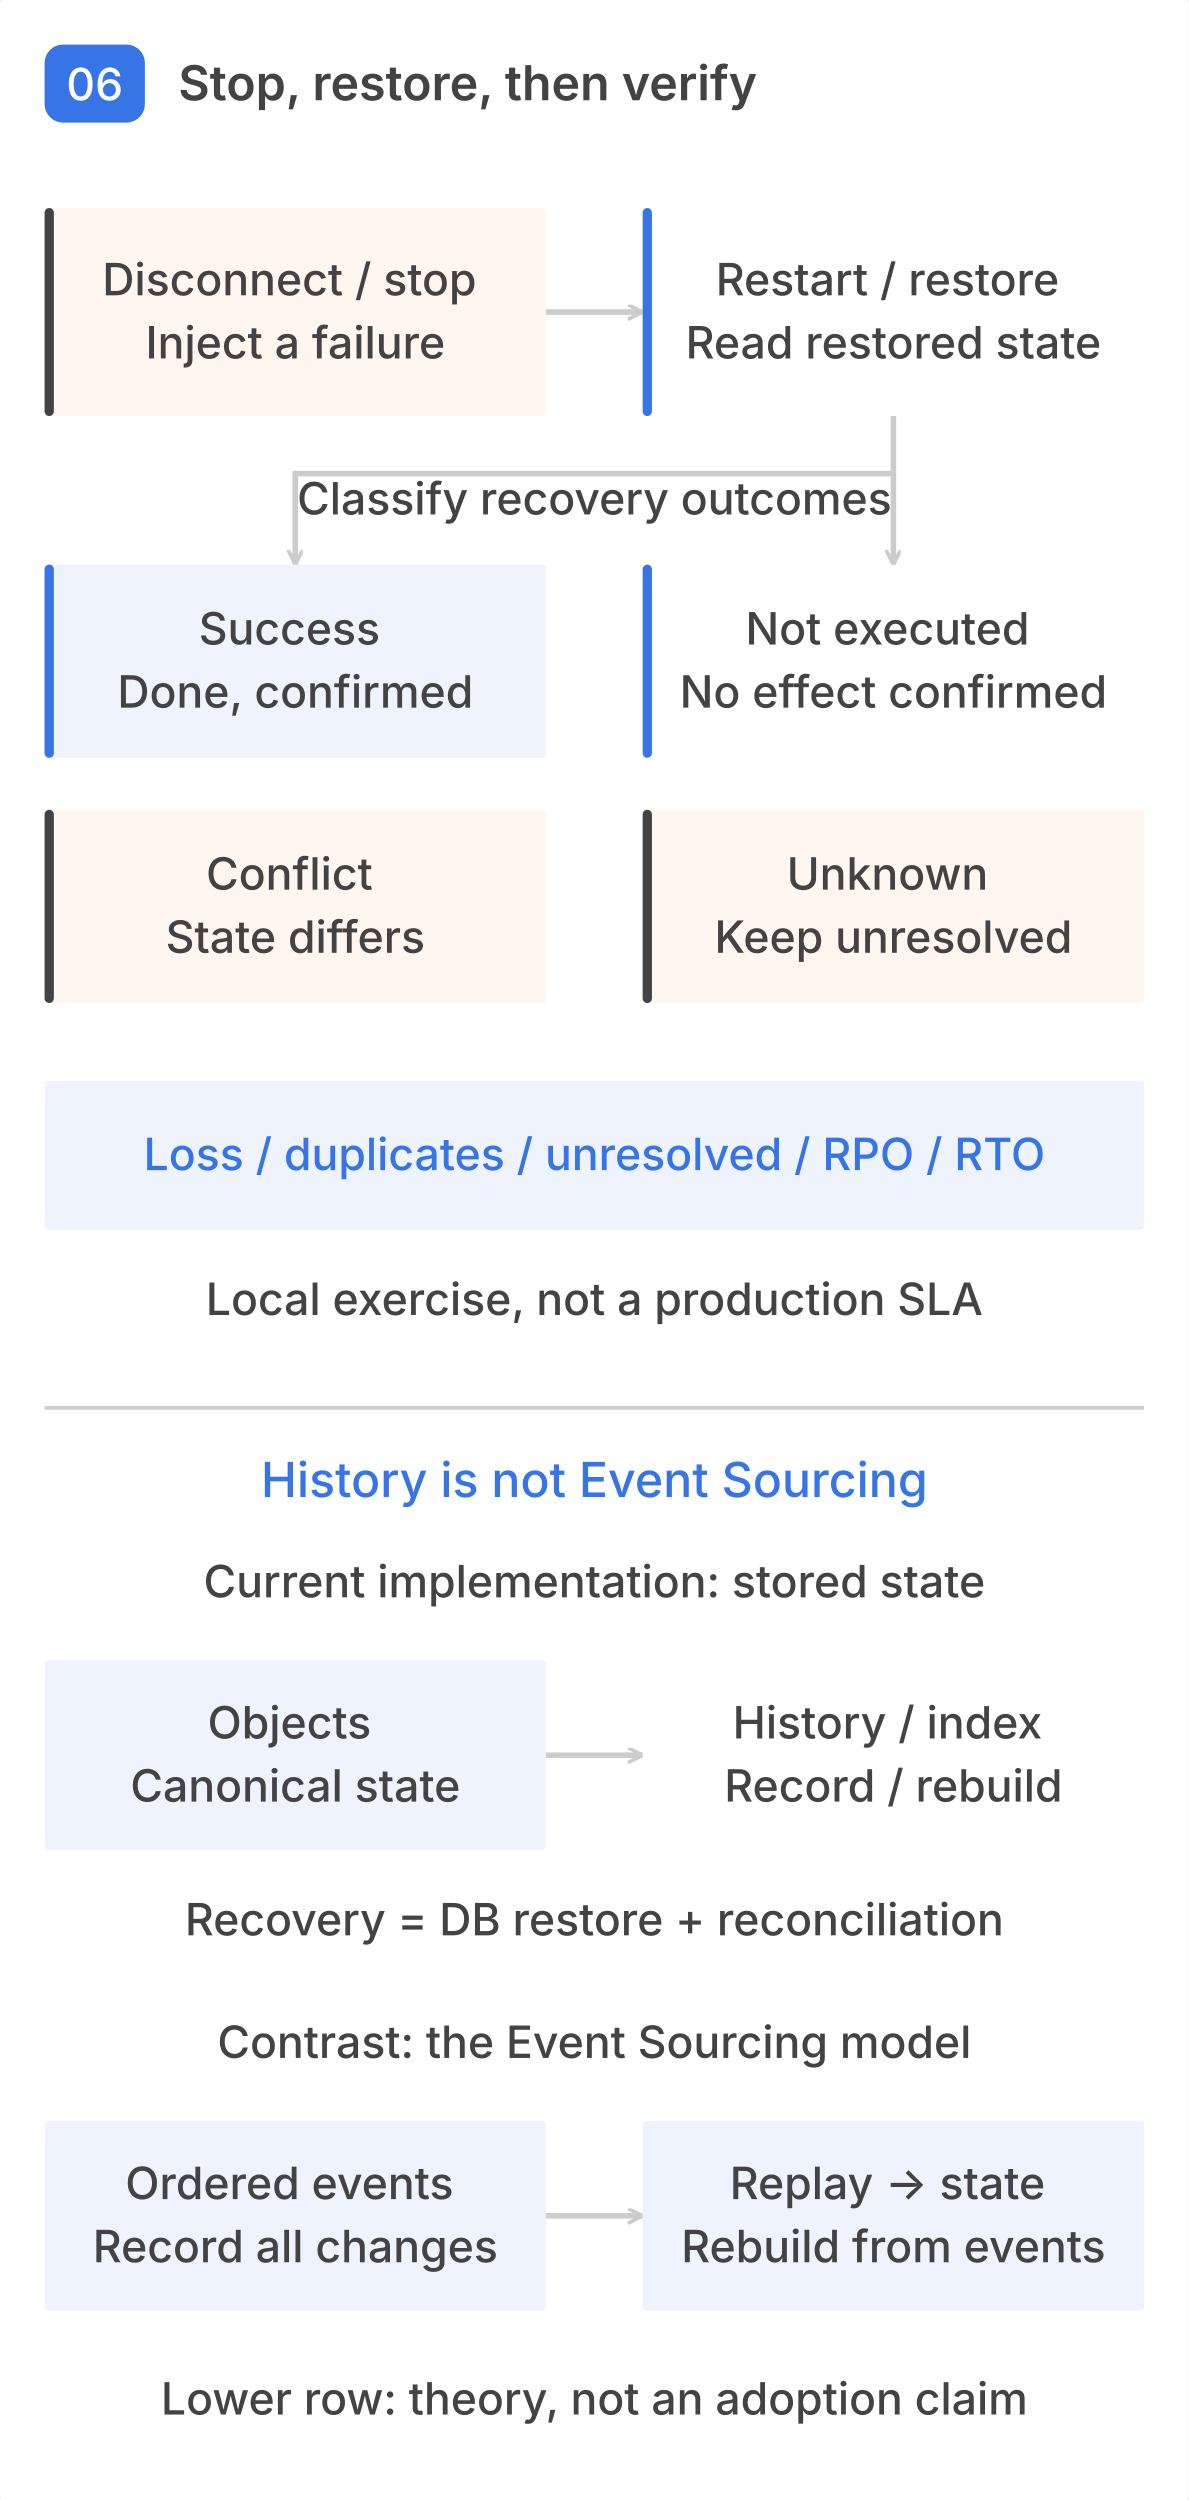
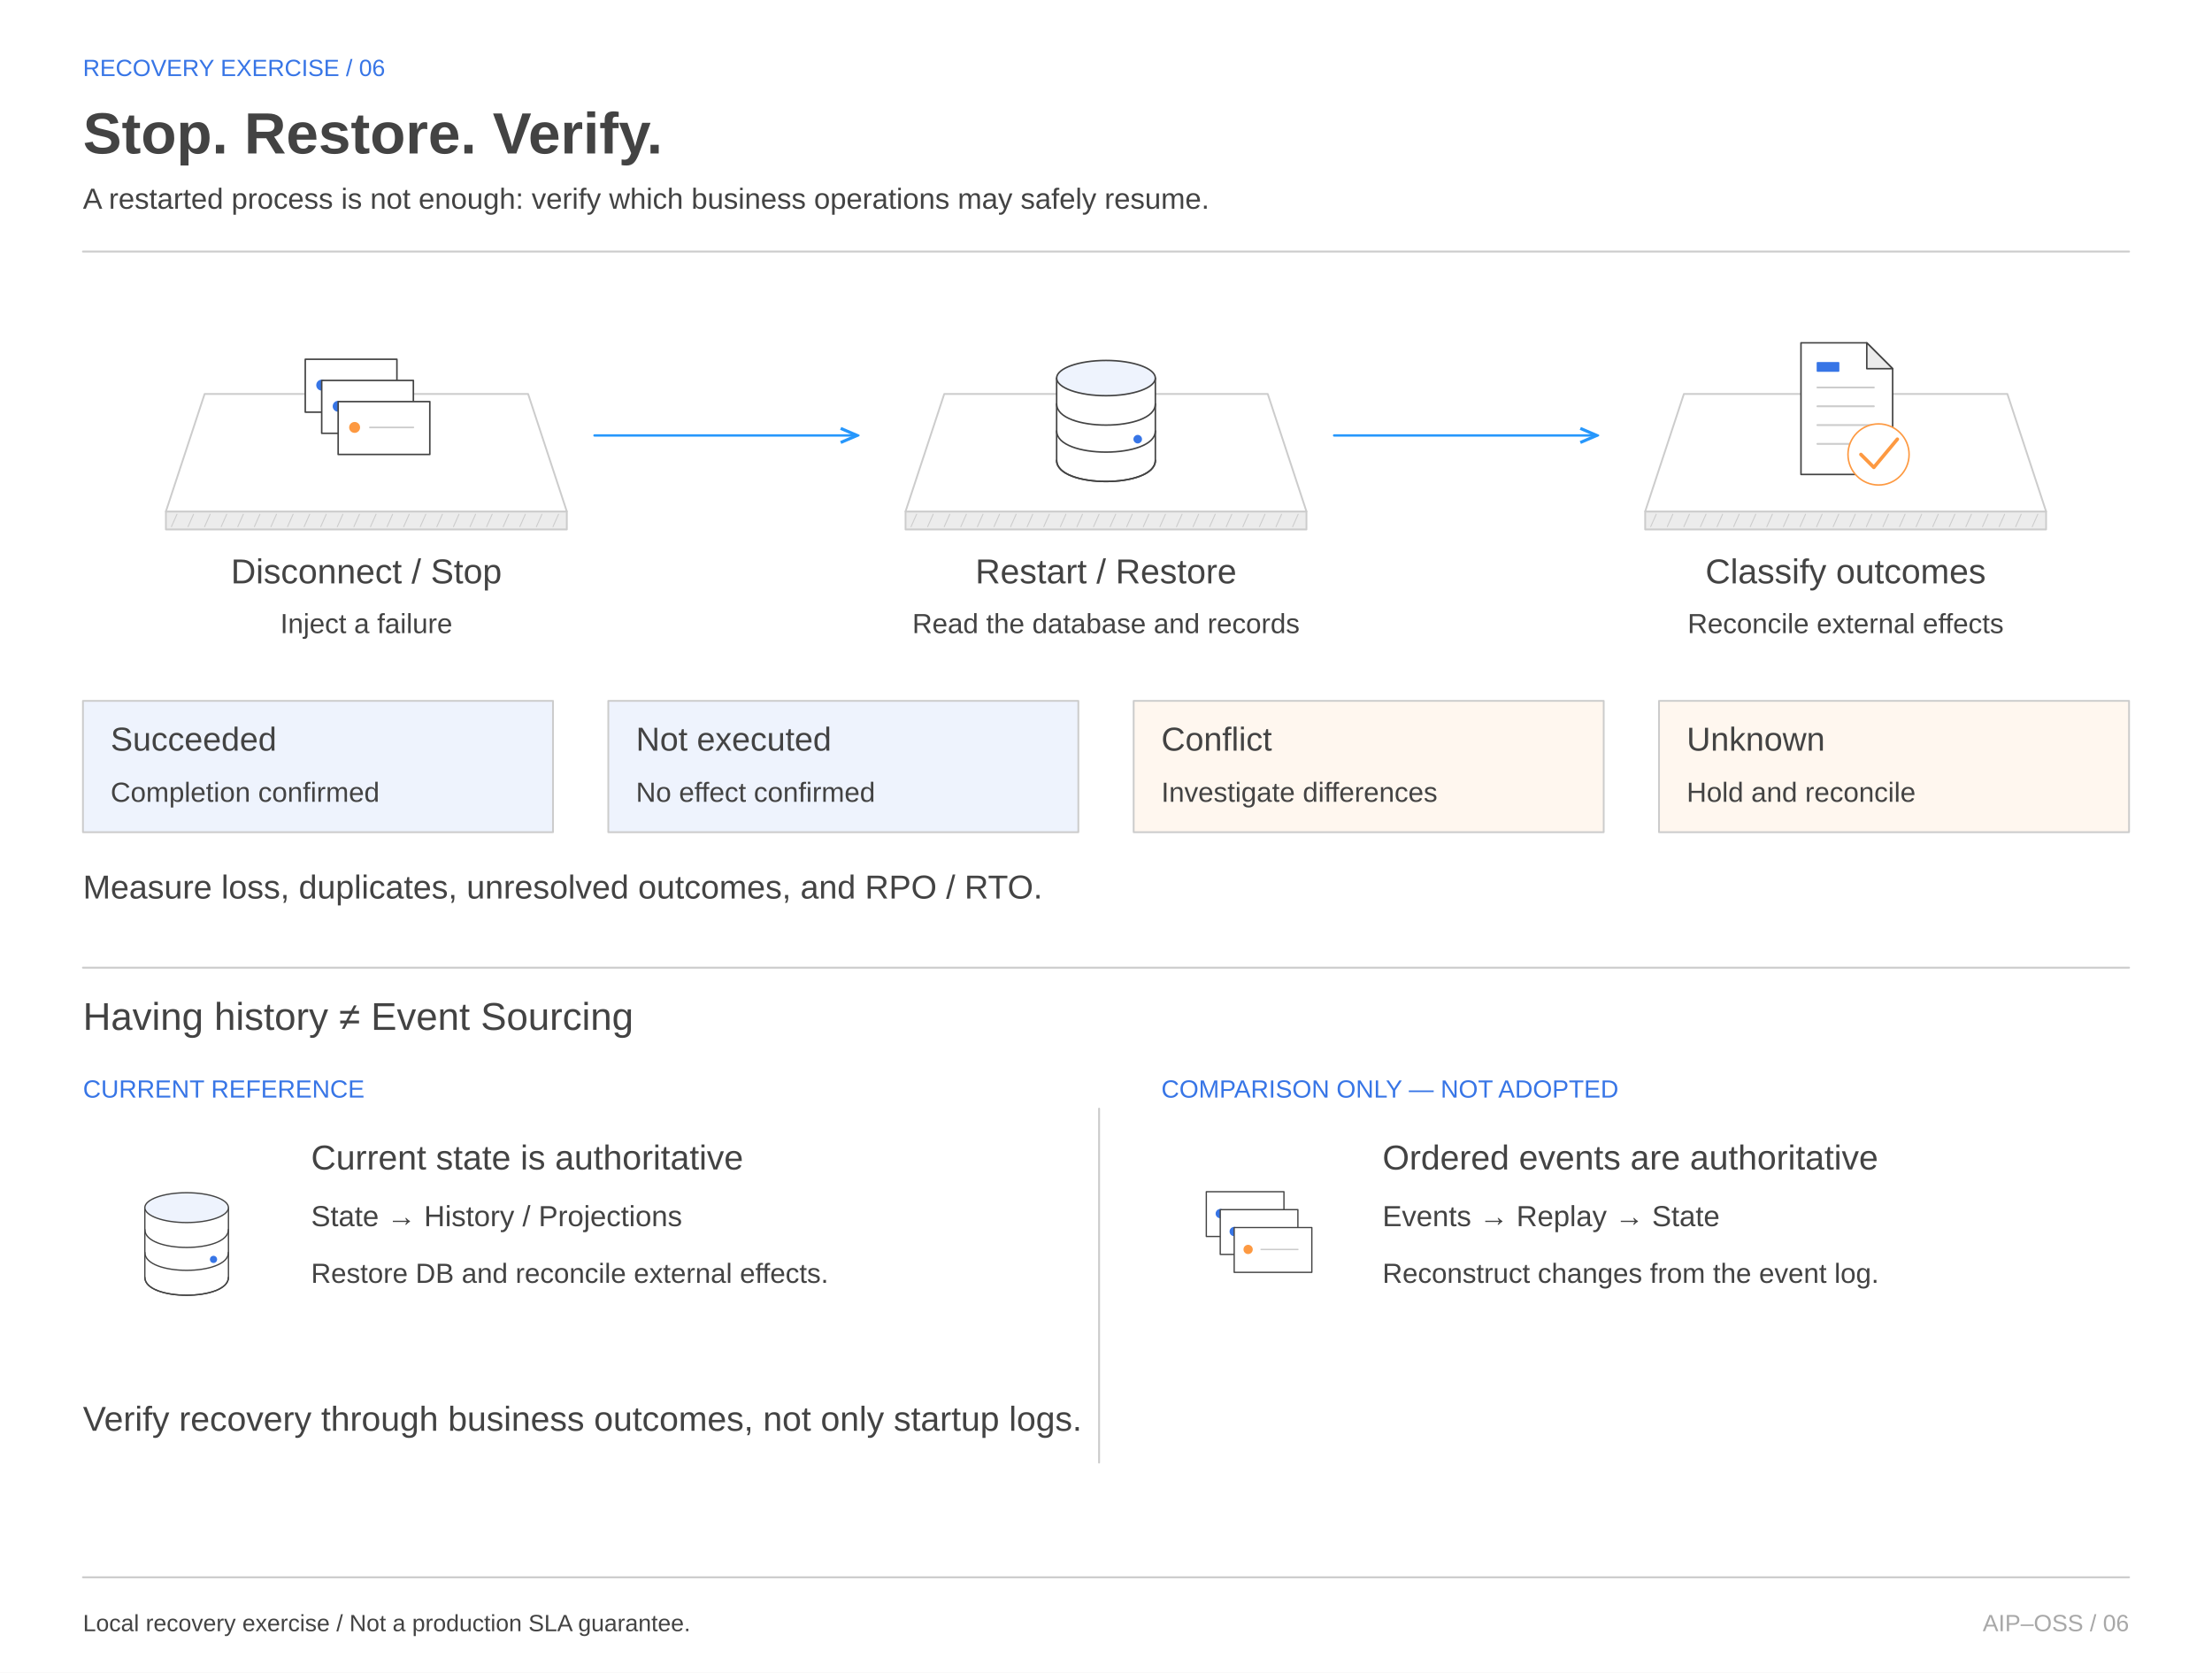
- <svg xmlns="http://www.w3.org/2000/svg" width="640" height="1346" viewBox="0 0 640 1346" role="img" aria-labelledby="title desc" xml:lang="en">
+ <svg xmlns="http://www.w3.org/2000/svg" width="1600" height="1210" viewBox="0 0 1600 1210" role="img" aria-labelledby="title desc" xml:lang="en">
  <defs>
-     <marker id="line-arrow" markerWidth="10" markerHeight="10" refX="8" refY="4" orient="auto" markerUnits="userSpaceOnUse">
-       <path d="M0,0 L8,4 L0,8" fill="none" stroke="#CCCCCC" stroke-width="2" />
-     </marker>
-     <marker id="blue-arrow" markerWidth="10" markerHeight="10" refX="8" refY="4" orient="auto" markerUnits="userSpaceOnUse">
-       <path d="M0,0 L8,4 L0,8" fill="none" stroke="#3775E6" stroke-width="2" />
-     </marker>
-     <marker id="green-arrow" markerWidth="10" markerHeight="10" refX="8" refY="4" orient="auto" markerUnits="userSpaceOnUse">
-       <path d="M0,0 L8,4 L0,8" fill="none" stroke="#3775E6" stroke-width="2" />
-     </marker>
-     <marker id="amber-arrow" markerWidth="10" markerHeight="10" refX="8" refY="4" orient="auto" markerUnits="userSpaceOnUse">
-       <path d="M0,0 L8,4 L0,8" fill="none" stroke="#434343" stroke-width="2" />
+     <marker id="arrow" markerWidth="9" markerHeight="9" refX="8" refY="4" orient="auto">
+       <path d="M1 1L8 4L1 7" fill="none" stroke="#2697FC" stroke-width="1.3" />
    </marker>
  </defs>
-   <g font-family="'Hiragino Sans','Noto Sans JP',-apple-system,BlinkMacSystemFont,'Segoe UI',sans-serif">
-     <rect width="640" height="1346" rx="2" fill="#FFFFFF" />
-     <rect x="24" y="24" width="54" height="42" rx="10" fill="#3775E6" />
-     <text x="51" y="54" text-anchor="middle" fill="#FFFFFF" font-size="24" font-weight="500">
-       <tspan x="51" dy="0">06</tspan>
-     </text>
-     <text x="96" y="54" text-anchor="start" fill="#434343" font-size="26" font-weight="600">
-       <tspan x="96" dy="0">Stop, restore, then verify</tspan>
-     </text>
-     <rect x="24" y="112" width="270" height="112" rx="2" fill="#FFF7EF" />
-     <rect x="24" y="112" width="5" height="112" rx="2.5" fill="#434343" />
-     <text x="159" y="159" text-anchor="middle" fill="#434343" font-size="24" font-weight="500">
-       <tspan x="159" dy="0">Disconnect / stop</tspan>
-       <tspan x="159" dy="34">Inject a failure</tspan>
-     </text>
-     <path d="M294 168 H346" fill="none" stroke="#CCCCCC" stroke-width="3" marker-end="url(#line-arrow)" />
-     <rect x="346" y="112" width="270" height="112" rx="2" fill="#FFFFFF" />
-     <rect x="346" y="112" width="5" height="112" rx="2.5" fill="#3775E6" />
-     <text x="481" y="159" text-anchor="middle" fill="#434343" font-size="24" font-weight="500">
-       <tspan x="481" dy="0">Restart / restore</tspan>
-       <tspan x="481" dy="34">Read restored state</tspan>
-     </text>
-     <path d="M481 224 V255 H159 V304" fill="none" stroke="#CCCCCC" stroke-width="3" marker-end="url(#line-arrow)" />
-     <path d="M481 255 V304" fill="none" stroke="#CCCCCC" stroke-width="3" marker-end="url(#line-arrow)" />
-     <rect x="24" y="304" width="270" height="104" rx="2" fill="#EEF3FD" />
-     <rect x="24" y="304" width="5" height="104" rx="2.5" fill="#3775E6" />
-     <text x="159" y="347" text-anchor="middle" fill="#434343" font-size="24" font-weight="500">
-       <tspan x="159" dy="0">Success</tspan>
-       <tspan x="159" dy="34">Done, confirmed</tspan>
-     </text>
-     <rect x="346" y="304" width="270" height="104" rx="2" fill="#FFFFFF" />
-     <rect x="346" y="304" width="5" height="104" rx="2.5" fill="#3775E6" />
-     <text x="481" y="347" text-anchor="middle" fill="#434343" font-size="24" font-weight="500">
-       <tspan x="481" dy="0">Not executed</tspan>
-       <tspan x="481" dy="34">No effect confirmed</tspan>
-     </text>
-     <rect x="24" y="436" width="270" height="104" rx="2" fill="#FFF7EF" />
-     <rect x="24" y="436" width="5" height="104" rx="2.5" fill="#434343" />
-     <text x="159" y="479" text-anchor="middle" fill="#434343" font-size="24" font-weight="500">
-       <tspan x="159" dy="0">Conflict</tspan>
-       <tspan x="159" dy="34">State differs</tspan>
-     </text>
-     <rect x="346" y="436" width="270" height="104" rx="2" fill="#FFF7EF" />
-     <rect x="346" y="436" width="5" height="104" rx="2.5" fill="#434343" />
-     <text x="481" y="479" text-anchor="middle" fill="#434343" font-size="24" font-weight="500">
-       <tspan x="481" dy="0">Unknown</tspan>
-       <tspan x="481" dy="34">Keep unresolved</tspan>
-     </text>
-     <text x="320" y="277" text-anchor="middle" fill="#434343" font-size="24" font-weight="500">
-       <tspan x="320" dy="0">Classify recovery outcomes</tspan>
-     </text>
-     <rect x="24" y="582" width="592" height="80" rx="2" fill="#EEF3FD" />
-     <text x="320" y="630" text-anchor="middle" fill="#3775E6" font-size="24" font-weight="500">
-       <tspan x="320" dy="0">Loss / duplicates / unresolved / RPO / RTO</tspan>
-     </text>
-     <text x="320" y="708" text-anchor="middle" fill="#434343" font-size="24" font-weight="500">
-       <tspan x="320" dy="0">Local exercise, not a production SLA</tspan>
-     </text>
-     <path d="M24 758 H616" stroke="#CCCCCC" stroke-width="2" />
-     <text x="320" y="806" text-anchor="middle" fill="#3775E6" font-size="26" font-weight="500">
-       <tspan x="320" dy="0">History is not Event Sourcing</tspan>
-     </text>
-     <text x="320" y="860" text-anchor="middle" fill="#434343" font-size="24" font-weight="500">
-       <tspan x="320" dy="0">Current implementation: stored state</tspan>
-     </text>
-     <rect x="24" y="894" width="270" height="102" rx="2" fill="#EEF3FD" />
-     <text x="159" y="936" text-anchor="middle" fill="#434343" font-size="24" font-weight="500">
-       <tspan x="159" dy="0">Objects</tspan>
-       <tspan x="159" dy="34">Canonical state</tspan>
-     </text>
-     <path d="M294 945 H346" fill="none" stroke="#CCCCCC" stroke-width="3" marker-end="url(#line-arrow)" />
-     <rect x="346" y="894" width="270" height="102" rx="2" fill="#FFFFFF" />
-     <text x="481" y="936" text-anchor="middle" fill="#434343" font-size="24" font-weight="500">
-       <tspan x="481" dy="0">History / index</tspan>
-       <tspan x="481" dy="34">Record / rebuild</tspan>
-     </text>
-     <text x="320" y="1042" text-anchor="middle" fill="#434343" font-size="24" font-weight="500">
-       <tspan x="320" dy="0">Recovery = DB restore + reconciliation</tspan>
-     </text>
-     <text x="320" y="1108" text-anchor="middle" fill="#434343" font-size="24" font-weight="500">
-       <tspan x="320" dy="0">Contrast: the Event Sourcing model</tspan>
-     </text>
-     <rect x="24" y="1142" width="270" height="102" rx="2" fill="#EEF3FD" />
-     <text x="159" y="1184" text-anchor="middle" fill="#434343" font-size="24" font-weight="500">
-       <tspan x="159" dy="0">Ordered events</tspan>
-       <tspan x="159" dy="34">Record all changes</tspan>
-     </text>
-     <path d="M294 1193 H346" fill="none" stroke="#CCCCCC" stroke-width="3" marker-end="url(#line-arrow)" />
-     <rect x="346" y="1142" width="270" height="102" rx="2" fill="#EEF3FD" />
-     <text x="481" y="1184" text-anchor="middle" fill="#434343" font-size="24" font-weight="500">
-       <tspan x="481" dy="0">Replay → state</tspan>
-       <tspan x="481" dy="34">Rebuild from events</tspan>
-     </text>
-     <text x="320" y="1300" text-anchor="middle" fill="#434343" font-size="24" font-weight="500">
-       <tspan x="320" dy="0">Lower row: theory, not an adoption claim</tspan>
-     </text>
+   <rect width="1600" height="1210" fill="#FFFFFF" />
+   <g font-family="Arial,'Hiragino Sans','Noto Sans JP',sans-serif" stroke-linecap="round" stroke-linejoin="round">
+     <text x="60" y="55" font-size="17" font-weight="500" fill="#3775E6" text-anchor="start">RECOVERY EXERCISE / 06</text>
+     <text x="60" y="111" font-size="42" font-weight="600" fill="#434343" text-anchor="start">Stop. Restore. Verify.</text>
+     <text x="60" y="151" font-size="21" font-weight="400" fill="#434343" text-anchor="start">A restarted process is not enough: verify which business operations may safely resume.</text>
+     <path d="M60 182L1540 182" fill="none" stroke="#CCCCCC" stroke-width="1.4" />
+     <polygon points="120,370 410,370 410,383 120,383" fill="#ECECEC" stroke="#CCCCCC" stroke-width="1.3" stroke-linejoin="round" />
+     <polygon points="120,370 148,285 382,285 410,370" fill="#FFFFFF" stroke="#CCCCCC" stroke-width="1.3" stroke-linejoin="round" />
+     <path d="M128 372L124 381" fill="none" stroke="#CCCCCC" stroke-width="0.7" />
+     <path d="M140 372L136 381" fill="none" stroke="#CCCCCC" stroke-width="0.7" />
+     <path d="M152 372L148 381" fill="none" stroke="#CCCCCC" stroke-width="0.7" />
+     <path d="M164 372L160 381" fill="none" stroke="#CCCCCC" stroke-width="0.7" />
+     <path d="M176 372L172 381" fill="none" stroke="#CCCCCC" stroke-width="0.7" />
+     <path d="M188 372L184 381" fill="none" stroke="#CCCCCC" stroke-width="0.7" />
+     <path d="M200 372L196 381" fill="none" stroke="#CCCCCC" stroke-width="0.7" />
+     <path d="M212 372L208 381" fill="none" stroke="#CCCCCC" stroke-width="0.7" />
+     <path d="M224 372L220 381" fill="none" stroke="#CCCCCC" stroke-width="0.7" />
+     <path d="M236 372L232 381" fill="none" stroke="#CCCCCC" stroke-width="0.7" />
+     <path d="M248 372L244 381" fill="none" stroke="#CCCCCC" stroke-width="0.7" />
+     <path d="M260 372L256 381" fill="none" stroke="#CCCCCC" stroke-width="0.7" />
+     <path d="M272 372L268 381" fill="none" stroke="#CCCCCC" stroke-width="0.7" />
+     <path d="M284 372L280 381" fill="none" stroke="#CCCCCC" stroke-width="0.7" />
+     <path d="M296 372L292 381" fill="none" stroke="#CCCCCC" stroke-width="0.7" />
+     <path d="M308 372L304 381" fill="none" stroke="#CCCCCC" stroke-width="0.7" />
+     <path d="M320 372L316 381" fill="none" stroke="#CCCCCC" stroke-width="0.7" />
+     <path d="M332 372L328 381" fill="none" stroke="#CCCCCC" stroke-width="0.7" />
+     <path d="M344 372L340 381" fill="none" stroke="#CCCCCC" stroke-width="0.7" />
+     <path d="M356 372L352 381" fill="none" stroke="#CCCCCC" stroke-width="0.7" />
+     <path d="M368 372L364 381" fill="none" stroke="#CCCCCC" stroke-width="0.7" />
+     <path d="M380 372L376 381" fill="none" stroke="#CCCCCC" stroke-width="0.7" />
+     <path d="M392 372L388 381" fill="none" stroke="#CCCCCC" stroke-width="0.7" />
+     <path d="M404 372L400 381" fill="none" stroke="#CCCCCC" stroke-width="0.7" />
+     <g transform="translate(265 333) scale(0.85)">
+       <rect x="-52" y="-86" width="78" height="45" fill="#FFFFFF" stroke="#434343" stroke-width="1.3" />
+       <circle cx="-38" cy="-64" r="4" fill="#3775E6" stroke="#3775E6" stroke-width="1.3" />
+       <path d="M-25 -64L12 -64" fill="none" stroke="#CCCCCC" stroke-width="1.4" />
+       <rect x="-38" y="-68" width="78" height="45" fill="#FFFFFF" stroke="#434343" stroke-width="1.3" />
+       <circle cx="-24" cy="-46" r="4" fill="#3775E6" stroke="#3775E6" stroke-width="1.3" />
+       <path d="M-11 -46L26 -46" fill="none" stroke="#CCCCCC" stroke-width="1.4" />
+       <rect x="-24" y="-50" width="78" height="45" fill="#FFFFFF" stroke="#434343" stroke-width="1.3" />
+       <circle cx="-10" cy="-28" r="4" fill="#FD9941" stroke="#FD9941" stroke-width="1.3" />
+       <path d="M3 -28L40 -28" fill="none" stroke="#CCCCCC" stroke-width="1.4" />
+     </g>
+     <text x="265" y="422" font-size="25" font-weight="500" fill="#434343" text-anchor="middle">Disconnect / Stop</text>
+     <text x="265" y="458" font-size="20" font-weight="400" fill="#434343" text-anchor="middle">Inject a failure</text>
+     <polygon points="655,370 945,370 945,383 655,383" fill="#ECECEC" stroke="#CCCCCC" stroke-width="1.3" stroke-linejoin="round" />
+     <polygon points="655,370 683,285 917,285 945,370" fill="#FFFFFF" stroke="#CCCCCC" stroke-width="1.3" stroke-linejoin="round" />
+     <path d="M663 372L659 381" fill="none" stroke="#CCCCCC" stroke-width="0.7" />
+     <path d="M675 372L671 381" fill="none" stroke="#CCCCCC" stroke-width="0.7" />
+     <path d="M687 372L683 381" fill="none" stroke="#CCCCCC" stroke-width="0.7" />
+     <path d="M699 372L695 381" fill="none" stroke="#CCCCCC" stroke-width="0.7" />
+     <path d="M711 372L707 381" fill="none" stroke="#CCCCCC" stroke-width="0.7" />
+     <path d="M723 372L719 381" fill="none" stroke="#CCCCCC" stroke-width="0.7" />
+     <path d="M735 372L731 381" fill="none" stroke="#CCCCCC" stroke-width="0.7" />
+     <path d="M747 372L743 381" fill="none" stroke="#CCCCCC" stroke-width="0.7" />
+     <path d="M759 372L755 381" fill="none" stroke="#CCCCCC" stroke-width="0.7" />
+     <path d="M771 372L767 381" fill="none" stroke="#CCCCCC" stroke-width="0.7" />
+     <path d="M783 372L779 381" fill="none" stroke="#CCCCCC" stroke-width="0.7" />
+     <path d="M795 372L791 381" fill="none" stroke="#CCCCCC" stroke-width="0.7" />
+     <path d="M807 372L803 381" fill="none" stroke="#CCCCCC" stroke-width="0.7" />
+     <path d="M819 372L815 381" fill="none" stroke="#CCCCCC" stroke-width="0.7" />
+     <path d="M831 372L827 381" fill="none" stroke="#CCCCCC" stroke-width="0.7" />
+     <path d="M843 372L839 381" fill="none" stroke="#CCCCCC" stroke-width="0.7" />
+     <path d="M855 372L851 381" fill="none" stroke="#CCCCCC" stroke-width="0.7" />
+     <path d="M867 372L863 381" fill="none" stroke="#CCCCCC" stroke-width="0.7" />
+     <path d="M879 372L875 381" fill="none" stroke="#CCCCCC" stroke-width="0.7" />
+     <path d="M891 372L887 381" fill="none" stroke="#CCCCCC" stroke-width="0.7" />
+     <path d="M903 372L899 381" fill="none" stroke="#CCCCCC" stroke-width="0.7" />
+     <path d="M915 372L911 381" fill="none" stroke="#CCCCCC" stroke-width="0.7" />
+     <path d="M927 372L923 381" fill="none" stroke="#CCCCCC" stroke-width="0.7" />
+     <path d="M939 372L935 381" fill="none" stroke="#CCCCCC" stroke-width="0.7" />
+     <g transform="translate(800 333) scale(0.85)">
+       <path d="M-42 -70V0C-42 24 42 24 42 0V-70" fill="#FFFFFF" stroke="#434343" stroke-width="1.3" />
+       <ellipse cx="0" cy="-70" rx="42" ry="15" fill="#EEF3FD" stroke="#434343" stroke-width="1.3" />
+       <path d="M-42 -48C-42 -24 42 -24 42 -48" fill="none" stroke="#434343" stroke-width="1.3" />
+       <path d="M-42 -25C-42 -1 42 -1 42 -25" fill="none" stroke="#434343" stroke-width="1.3" />
+       <path d="M-42 0C-42 24 42 24 42 0" fill="none" stroke="#434343" stroke-width="1.3" />
+       <circle cx="27" cy="-18" r="3" fill="#3775E6" stroke="#3775E6" stroke-width="1.3" />
+     </g>
+     <text x="800" y="422" font-size="25" font-weight="500" fill="#434343" text-anchor="middle">Restart / Restore</text>
+     <text x="800" y="458" font-size="20" font-weight="400" fill="#434343" text-anchor="middle">Read the database and records</text>
+     <polygon points="1190,370 1480,370 1480,383 1190,383" fill="#ECECEC" stroke="#CCCCCC" stroke-width="1.3" stroke-linejoin="round" />
+     <polygon points="1190,370 1218,285 1452,285 1480,370" fill="#FFFFFF" stroke="#CCCCCC" stroke-width="1.3" stroke-linejoin="round" />
+     <path d="M1198 372L1194 381" fill="none" stroke="#CCCCCC" stroke-width="0.7" />
+     <path d="M1210 372L1206 381" fill="none" stroke="#CCCCCC" stroke-width="0.7" />
+     <path d="M1222 372L1218 381" fill="none" stroke="#CCCCCC" stroke-width="0.7" />
+     <path d="M1234 372L1230 381" fill="none" stroke="#CCCCCC" stroke-width="0.7" />
+     <path d="M1246 372L1242 381" fill="none" stroke="#CCCCCC" stroke-width="0.7" />
+     <path d="M1258 372L1254 381" fill="none" stroke="#CCCCCC" stroke-width="0.7" />
+     <path d="M1270 372L1266 381" fill="none" stroke="#CCCCCC" stroke-width="0.7" />
+     <path d="M1282 372L1278 381" fill="none" stroke="#CCCCCC" stroke-width="0.7" />
+     <path d="M1294 372L1290 381" fill="none" stroke="#CCCCCC" stroke-width="0.7" />
+     <path d="M1306 372L1302 381" fill="none" stroke="#CCCCCC" stroke-width="0.7" />
+     <path d="M1318 372L1314 381" fill="none" stroke="#CCCCCC" stroke-width="0.7" />
+     <path d="M1330 372L1326 381" fill="none" stroke="#CCCCCC" stroke-width="0.7" />
+     <path d="M1342 372L1338 381" fill="none" stroke="#CCCCCC" stroke-width="0.7" />
+     <path d="M1354 372L1350 381" fill="none" stroke="#CCCCCC" stroke-width="0.7" />
+     <path d="M1366 372L1362 381" fill="none" stroke="#CCCCCC" stroke-width="0.7" />
+     <path d="M1378 372L1374 381" fill="none" stroke="#CCCCCC" stroke-width="0.7" />
+     <path d="M1390 372L1386 381" fill="none" stroke="#CCCCCC" stroke-width="0.7" />
+     <path d="M1402 372L1398 381" fill="none" stroke="#CCCCCC" stroke-width="0.7" />
+     <path d="M1414 372L1410 381" fill="none" stroke="#CCCCCC" stroke-width="0.7" />
+     <path d="M1426 372L1422 381" fill="none" stroke="#CCCCCC" stroke-width="0.7" />
+     <path d="M1438 372L1434 381" fill="none" stroke="#CCCCCC" stroke-width="0.7" />
+     <path d="M1450 372L1446 381" fill="none" stroke="#CCCCCC" stroke-width="0.7" />
+     <path d="M1462 372L1458 381" fill="none" stroke="#CCCCCC" stroke-width="0.7" />
+     <path d="M1474 372L1470 381" fill="none" stroke="#CCCCCC" stroke-width="0.7" />
+     <g transform="translate(1335 333) scale(0.85)">
+       <g transform="translate(0 0) scale(1)">
+         <polygon points="-38,-100 18,-100 40,-78 40,12 -38,12" fill="#FFFFFF" stroke="#434343" stroke-width="1.3" stroke-linejoin="round" />
+         <polygon points="18,-100 18,-78 40,-78" fill="#ECECEC" stroke="#434343" stroke-width="1.3" stroke-linejoin="round" />
+         <path d="M-24 -62L24 -62" fill="none" stroke="#CCCCCC" stroke-width="1.6" />
+         <path d="M-24 -46L24 -46" fill="none" stroke="#CCCCCC" stroke-width="1.6" />
+         <path d="M-24 -30L24 -30" fill="none" stroke="#CCCCCC" stroke-width="1.6" />
+         <path d="M-24 -14L24 -14" fill="none" stroke="#CCCCCC" stroke-width="1.6" />
+         <rect x="-24" y="-83" width="18" height="7" fill="#3775E6" stroke="#3775E6" stroke-width="1.3" />
+       </g>
+       <circle cx="28" cy="-5" r="26" fill="#FFFFFF" stroke="#FD9941" stroke-width="1.3" />
+       <path d="M13 -5L24 6L44 -18" fill="none" stroke="#FD9941" stroke-width="3" />
+     </g>
+     <text x="1335" y="422" font-size="25" font-weight="500" fill="#434343" text-anchor="middle">Classify outcomes</text>
+     <text x="1335" y="458" font-size="20" font-weight="400" fill="#434343" text-anchor="middle">Reconcile external effects</text>
+     <path d="M430 315H620" fill="none" stroke="#2697FC" stroke-width="1.7" marker-end="url(#arrow)" />
+     <path d="M965 315H1155" fill="none" stroke="#2697FC" stroke-width="1.7" marker-end="url(#arrow)" />
+     <rect x="60" y="507" width="340" height="95" fill="#EEF3FD" stroke="#CCCCCC" stroke-width="1.3" />
+     <text x="80" y="543" font-size="24" font-weight="500" fill="#434343" text-anchor="start">Succeeded</text>
+     <text x="80" y="580" font-size="20" font-weight="400" fill="#434343" text-anchor="start">Completion confirmed</text>
+     <rect x="440" y="507" width="340" height="95" fill="#EEF3FD" stroke="#CCCCCC" stroke-width="1.3" />
+     <text x="460" y="543" font-size="24" font-weight="500" fill="#434343" text-anchor="start">Not executed</text>
+     <text x="460" y="580" font-size="20" font-weight="400" fill="#434343" text-anchor="start">No effect confirmed</text>
+     <rect x="820" y="507" width="340" height="95" fill="#FFF7EF" stroke="#CCCCCC" stroke-width="1.3" />
+     <text x="840" y="543" font-size="24" font-weight="500" fill="#434343" text-anchor="start">Conflict</text>
+     <text x="840" y="580" font-size="20" font-weight="400" fill="#434343" text-anchor="start">Investigate differences</text>
+     <rect x="1200" y="507" width="340" height="95" fill="#FFF7EF" stroke="#CCCCCC" stroke-width="1.3" />
+     <text x="1220" y="543" font-size="24" font-weight="500" fill="#434343" text-anchor="start">Unknown</text>
+     <text x="1220" y="580" font-size="20" font-weight="400" fill="#434343" text-anchor="start">Hold and reconcile</text>
+     <text x="60" y="650" font-size="24" font-weight="500" fill="#434343" text-anchor="start">Measure loss, duplicates, unresolved outcomes, and RPO / RTO.</text>
+     <path d="M60 700L1540 700" fill="none" stroke="#CCCCCC" stroke-width="1.4" />
+     <text x="60" y="745" font-size="28" font-weight="500" fill="#434343" text-anchor="start">Having history ≠ Event Sourcing</text>
+     <text x="60" y="794" font-size="18" font-weight="500" fill="#3775E6" text-anchor="start">CURRENT REFERENCE</text>
+     <text x="840" y="794" font-size="18" font-weight="500" fill="#3775E6" text-anchor="start">COMPARISON ONLY — NOT ADOPTED</text>
+     <g transform="translate(135 924) scale(0.72)">
+       <path d="M-42 -70V0C-42 24 42 24 42 0V-70" fill="#FFFFFF" stroke="#434343" stroke-width="1.3" />
+       <ellipse cx="0" cy="-70" rx="42" ry="15" fill="#EEF3FD" stroke="#434343" stroke-width="1.3" />
+       <path d="M-42 -48C-42 -24 42 -24 42 -48" fill="none" stroke="#434343" stroke-width="1.3" />
+       <path d="M-42 -25C-42 -1 42 -1 42 -25" fill="none" stroke="#434343" stroke-width="1.3" />
+       <path d="M-42 0C-42 24 42 24 42 0" fill="none" stroke="#434343" stroke-width="1.3" />
+       <circle cx="27" cy="-18" r="3" fill="#3775E6" stroke="#3775E6" stroke-width="1.3" />
+     </g>
+     <text x="225" y="846" font-size="25" font-weight="500" fill="#434343" text-anchor="start">Current state is authoritative</text>
+     <text x="225" y="887" font-size="21" font-weight="400" fill="#434343" text-anchor="start">State → History / Projections</text>
+     <text x="225" y="928" font-size="20" font-weight="400" fill="#434343" text-anchor="start">Restore DB and reconcile external effects.</text>
+     <path d="M795 802L795 1058" fill="none" stroke="#CCCCCC" stroke-width="1.4" />
+     <g transform="translate(910 924) scale(0.72)">
+       <rect x="-52" y="-86" width="78" height="45" fill="#FFFFFF" stroke="#434343" stroke-width="1.3" />
+       <circle cx="-38" cy="-64" r="4" fill="#3775E6" stroke="#3775E6" stroke-width="1.3" />
+       <path d="M-25 -64L12 -64" fill="none" stroke="#CCCCCC" stroke-width="1.4" />
+       <rect x="-38" y="-68" width="78" height="45" fill="#FFFFFF" stroke="#434343" stroke-width="1.3" />
+       <circle cx="-24" cy="-46" r="4" fill="#3775E6" stroke="#3775E6" stroke-width="1.3" />
+       <path d="M-11 -46L26 -46" fill="none" stroke="#CCCCCC" stroke-width="1.4" />
+       <rect x="-24" y="-50" width="78" height="45" fill="#FFFFFF" stroke="#434343" stroke-width="1.3" />
+       <circle cx="-10" cy="-28" r="4" fill="#FD9941" stroke="#FD9941" stroke-width="1.3" />
+       <path d="M3 -28L40 -28" fill="none" stroke="#CCCCCC" stroke-width="1.4" />
+     </g>
+     <text x="1000" y="846" font-size="25" font-weight="500" fill="#434343" text-anchor="start">Ordered events are authoritative</text>
+     <text x="1000" y="887" font-size="21" font-weight="400" fill="#434343" text-anchor="start">Events → Replay → State</text>
+     <text x="1000" y="928" font-size="20" font-weight="400" fill="#434343" text-anchor="start">Reconstruct changes from the event log.</text>
+     <text x="60" y="1035" font-size="25" font-weight="500" fill="#434343" text-anchor="start">Verify recovery through business outcomes, not only startup logs.</text>
+     <path d="M60 1141L1540 1141" fill="none" stroke="#CCCCCC" stroke-width="1.4" />
+     <text x="60" y="1180" font-size="17" font-weight="400" fill="#434343" text-anchor="start">Local recovery exercise / Not a production SLA guarantee.</text>
+     <text x="1540" y="1180" font-size="17" font-weight="500" fill="#A8A8A8" text-anchor="end">AIP–OSS / 06</text>
  </g>
</svg>
